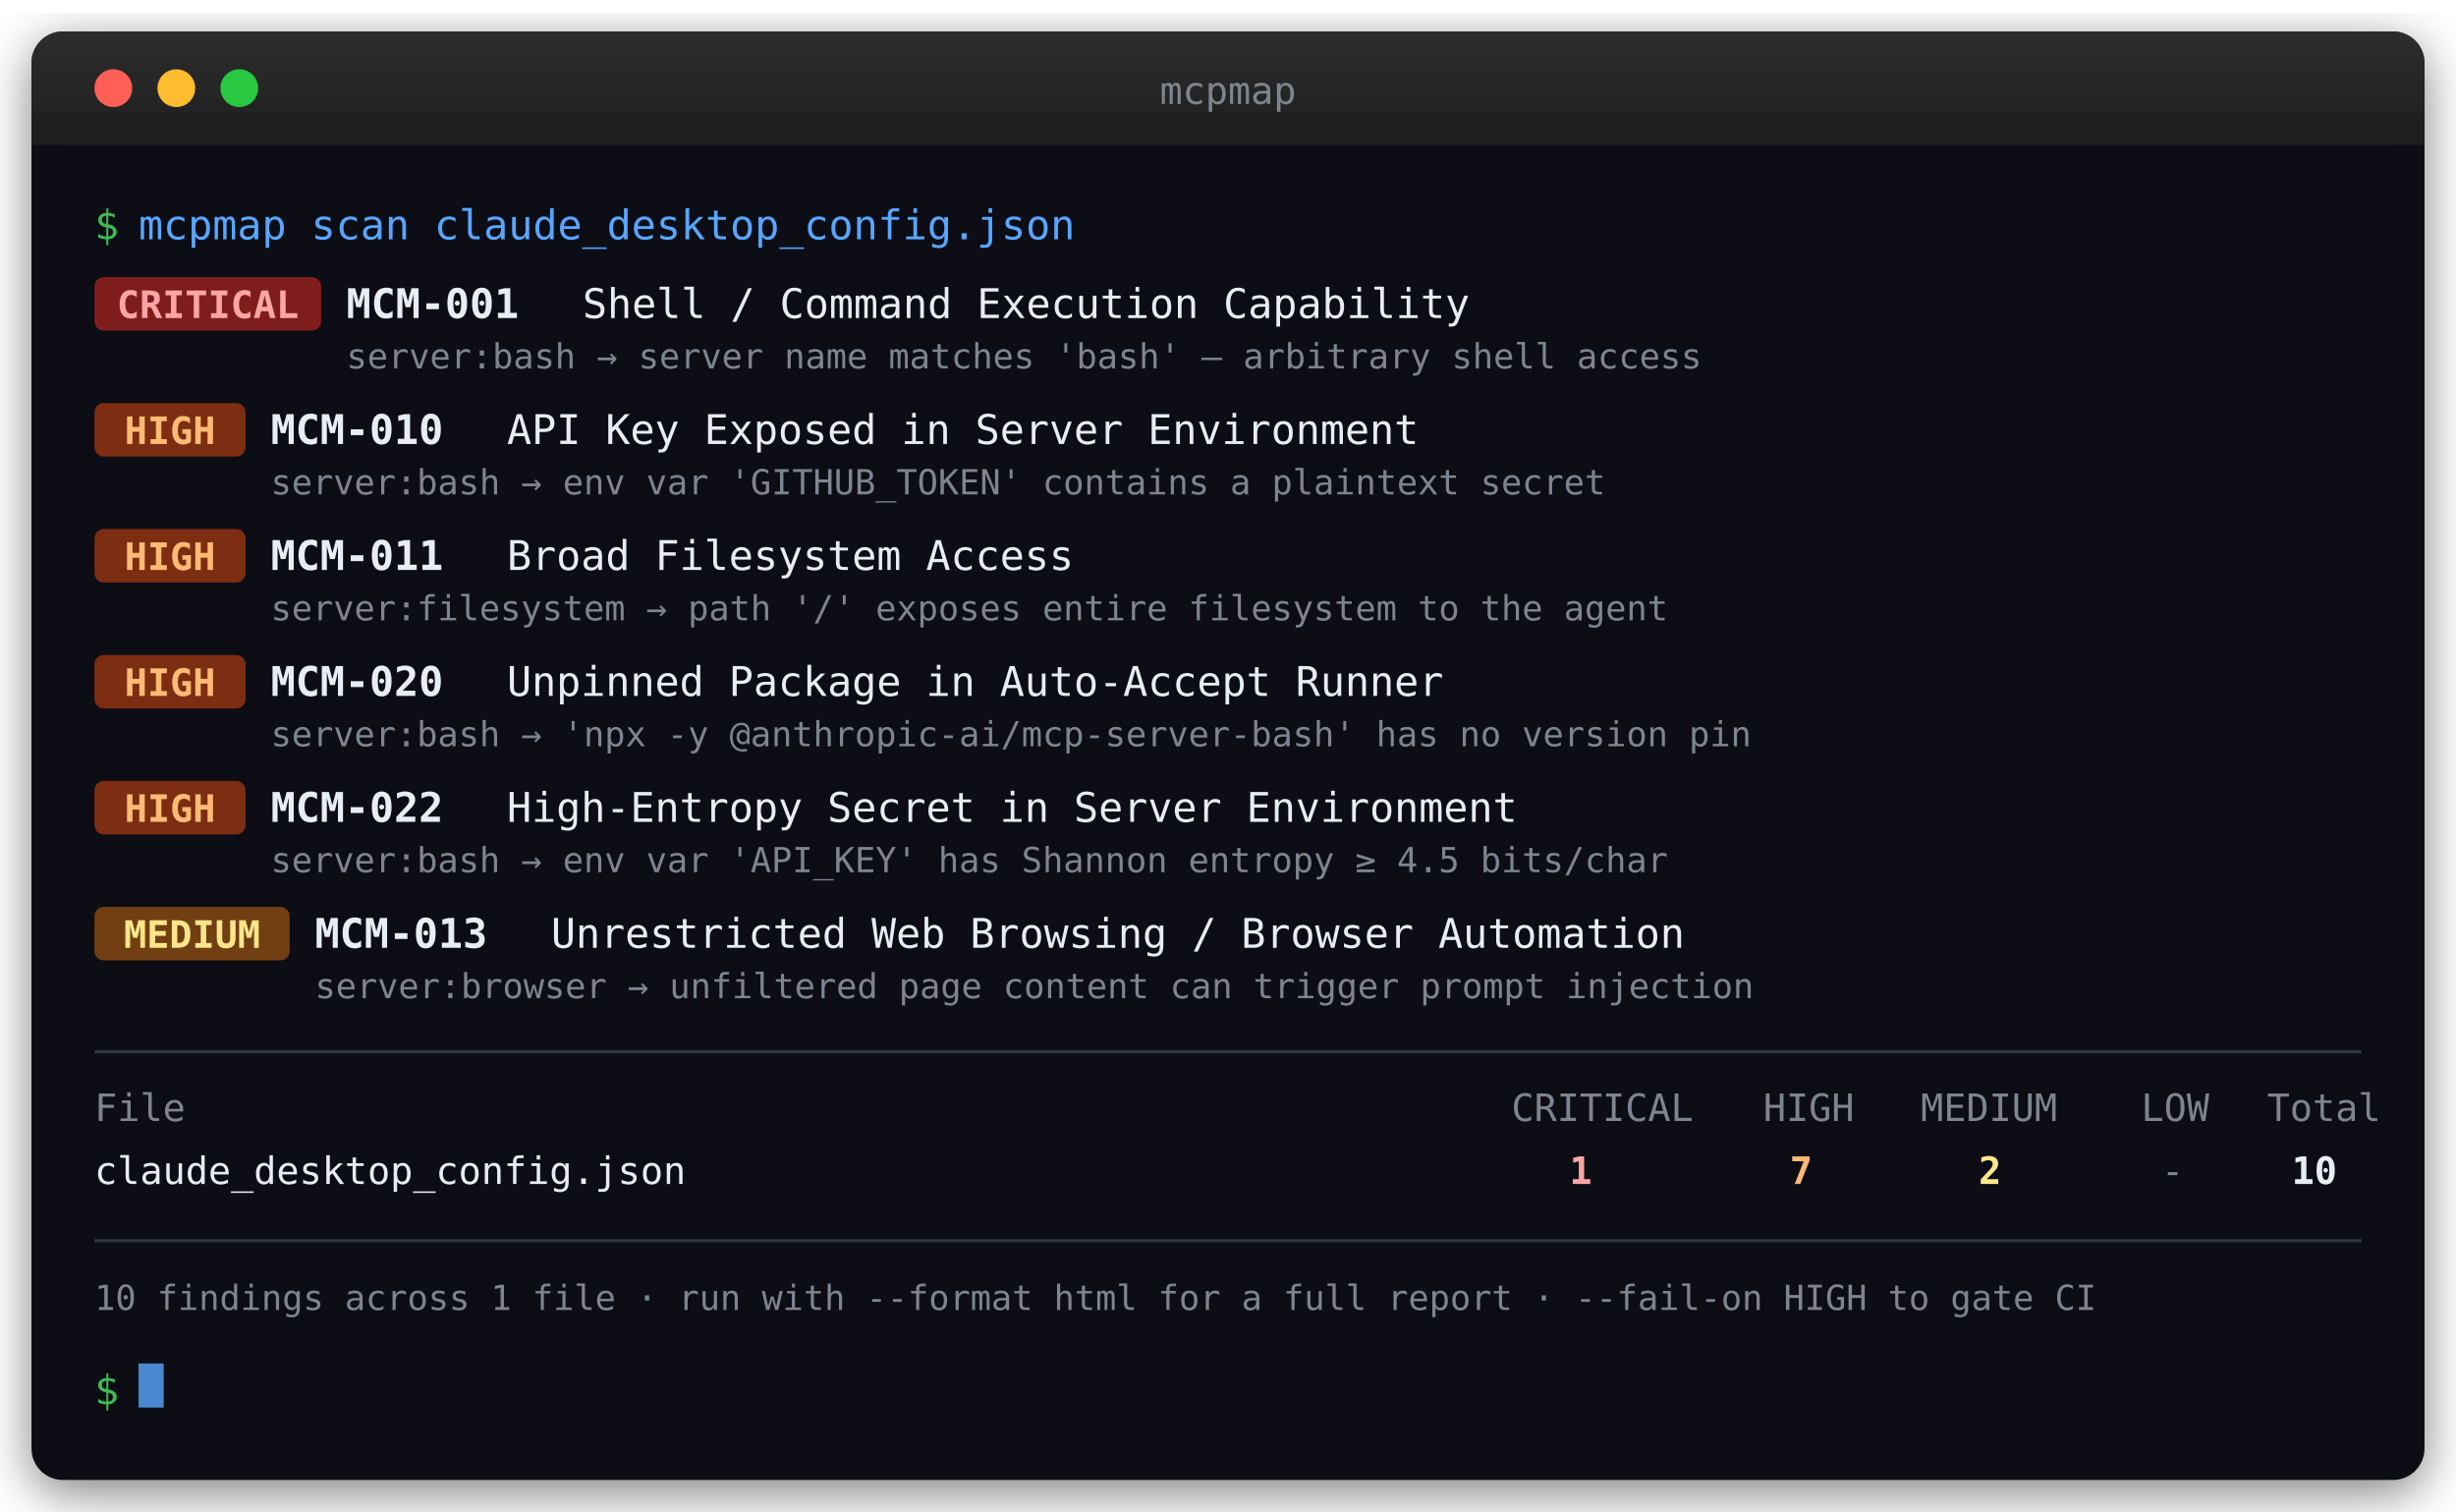
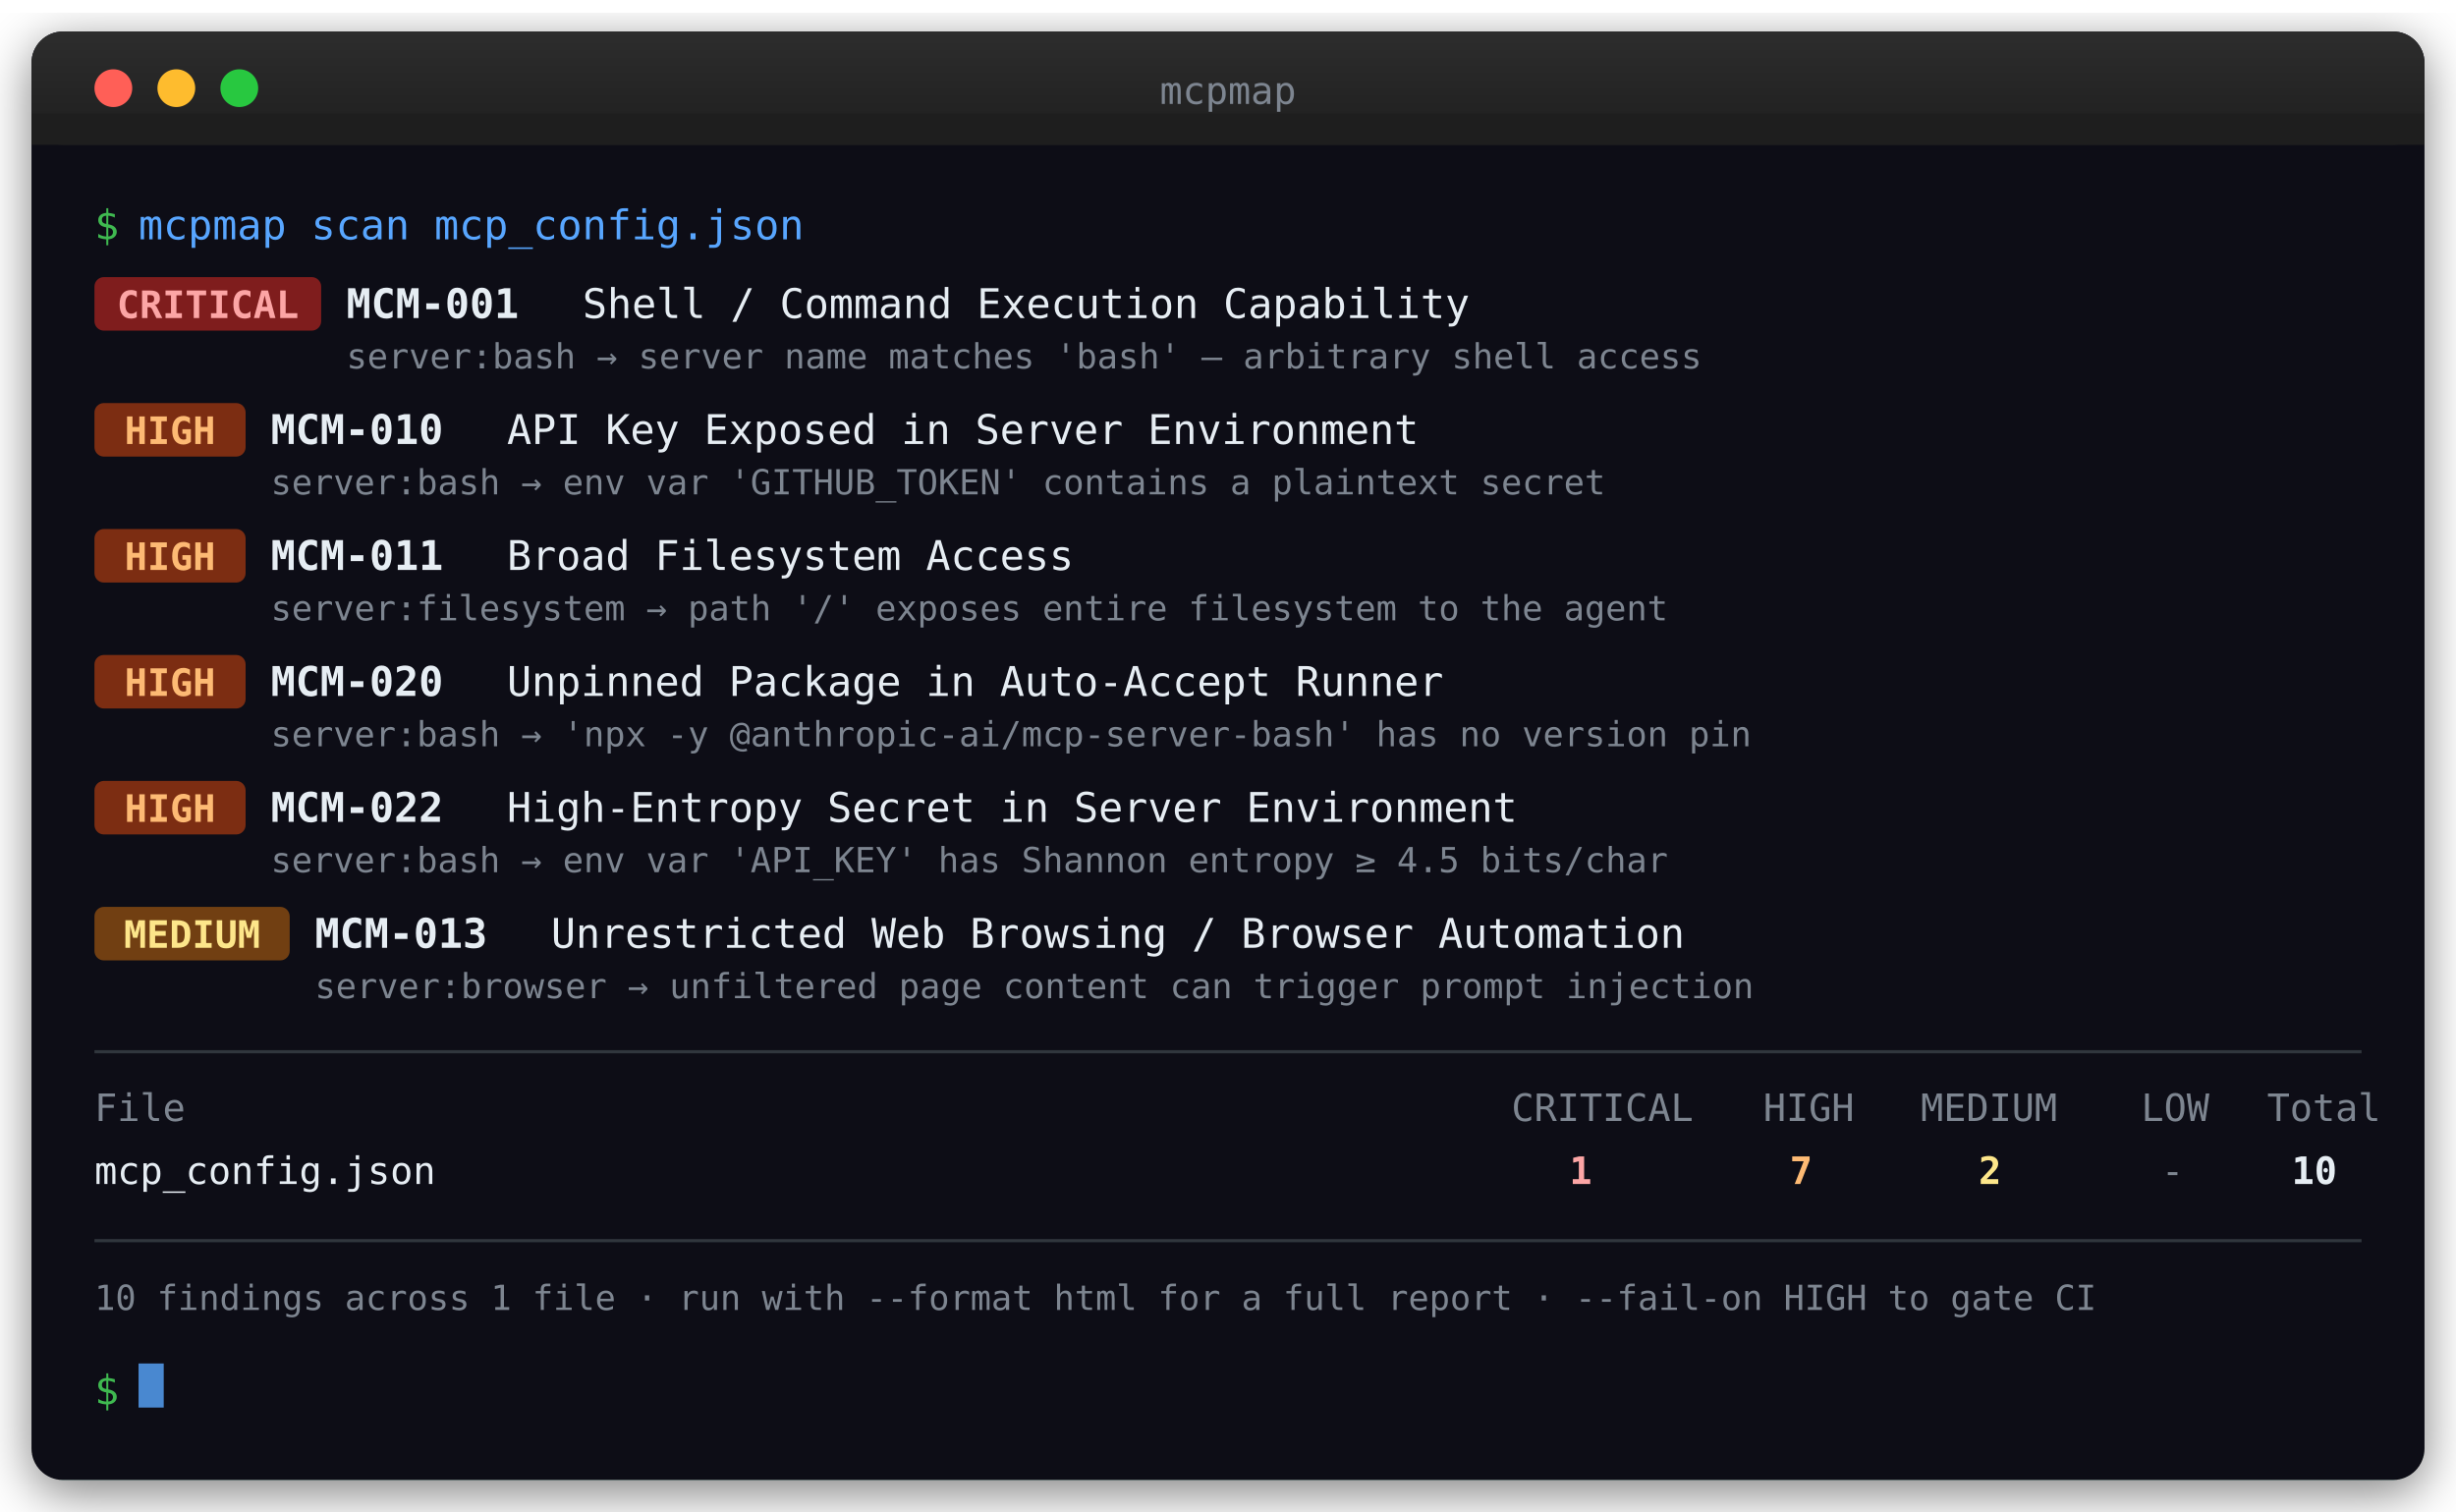
<svg xmlns="http://www.w3.org/2000/svg" viewBox="0 0 780 480" font-family="'JetBrains Mono', 'Fira Code', 'Cascadia Code', monospace" font-size="13">
  <defs>
    <linearGradient id="winbar" x1="0" y1="0" x2="0" y2="1">
      <stop offset="0%" stop-color="#2d2d2d" />
      <stop offset="100%" stop-color="#1e1e1e" />
    </linearGradient>
    <filter id="shadow">
      <feDropShadow dx="0" dy="4" stdDeviation="8" flood-color="#000" flood-opacity="0.5" />
    </filter>
  </defs>
  <rect x="10" y="10" width="760" height="460" rx="10" ry="10" fill="#0d1117" filter="url(#shadow)" />
  <rect x="10" y="10" width="760" height="36" rx="10" ry="10" fill="url(#winbar)" />
  <rect x="10" y="36" width="760" height="10" fill="#1e1e1e" />
  <circle cx="36" cy="28" r="6" fill="#ff5f57" />
  <circle cx="56" cy="28" r="6" fill="#febc2e" />
  <circle cx="76" cy="28" r="6" fill="#28c840" />
  <text x="390" y="33" text-anchor="middle" fill="#7d8590" font-size="12">mcpmap</text>
  <text x="30" y="76" fill="#3fb950">$</text>
-   <text x="44" y="76" fill="#58a6ff">mcpmap scan claude_desktop_config.json</text>
+   <text x="44" y="76" fill="#58a6ff">mcpmap scan mcp_config.json</text>
  <rect x="30" y="88" width="72" height="17" rx="3" fill="#7f1d1d" />
  <text x="66" y="101" text-anchor="middle" fill="#fca5a5" font-weight="bold" font-size="12">CRITICAL</text>
  <text x="110" y="101" fill="#e6edf3" font-weight="bold">MCM-001</text>
  <text x="185" y="101" fill="#e6edf3">Shell / Command Execution Capability</text>
  <text x="110" y="117" fill="#7d8590" font-size="11">server:bash  →  server name matches 'bash' — arbitrary shell access</text>
  <rect x="30" y="128" width="48" height="17" rx="3" fill="#7c2d12" />
  <text x="54" y="141" text-anchor="middle" fill="#fdba74" font-weight="bold" font-size="12">HIGH</text>
  <text x="86" y="141" fill="#e6edf3" font-weight="bold">MCM-010</text>
  <text x="161" y="141" fill="#e6edf3">API Key Exposed in Server Environment</text>
  <text x="86" y="157" fill="#7d8590" font-size="11">server:bash  →  env var 'GITHUB_TOKEN' contains a plaintext secret</text>
  <rect x="30" y="168" width="48" height="17" rx="3" fill="#7c2d12" />
  <text x="54" y="181" text-anchor="middle" fill="#fdba74" font-weight="bold" font-size="12">HIGH</text>
  <text x="86" y="181" fill="#e6edf3" font-weight="bold">MCM-011</text>
  <text x="161" y="181" fill="#e6edf3">Broad Filesystem Access</text>
  <text x="86" y="197" fill="#7d8590" font-size="11">server:filesystem  →  path '/' exposes entire filesystem to the agent</text>
  <rect x="30" y="208" width="48" height="17" rx="3" fill="#7c2d12" />
  <text x="54" y="221" text-anchor="middle" fill="#fdba74" font-weight="bold" font-size="12">HIGH</text>
  <text x="86" y="221" fill="#e6edf3" font-weight="bold">MCM-020</text>
  <text x="161" y="221" fill="#e6edf3">Unpinned Package in Auto-Accept Runner</text>
  <text x="86" y="237" fill="#7d8590" font-size="11">server:bash  →  'npx -y @anthropic-ai/mcp-server-bash' has no version pin</text>
  <rect x="30" y="248" width="48" height="17" rx="3" fill="#7c2d12" />
  <text x="54" y="261" text-anchor="middle" fill="#fdba74" font-weight="bold" font-size="12">HIGH</text>
  <text x="86" y="261" fill="#e6edf3" font-weight="bold">MCM-022</text>
  <text x="161" y="261" fill="#e6edf3">High-Entropy Secret in Server Environment</text>
  <text x="86" y="277" fill="#7d8590" font-size="11">server:bash  →  env var 'API_KEY' has Shannon entropy ≥ 4.5 bits/char</text>
  <rect x="30" y="288" width="62" height="17" rx="3" fill="#713f12" />
  <text x="61" y="301" text-anchor="middle" fill="#fde68a" font-weight="bold" font-size="12">MEDIUM</text>
  <text x="100" y="301" fill="#e6edf3" font-weight="bold">MCM-013</text>
  <text x="175" y="301" fill="#e6edf3">Unrestricted Web Browsing / Browser Automation</text>
  <text x="100" y="317" fill="#7d8590" font-size="11">server:browser  →  unfiltered page content can trigger prompt injection</text>
  <line x1="30" y1="334" x2="750" y2="334" stroke="#30363d" stroke-width="1" />
  <text x="30" y="356" fill="#7d8590" font-size="12">File</text>
  <text x="480" y="356" fill="#7d8590" font-size="12">CRITICAL</text>
  <text x="560" y="356" fill="#7d8590" font-size="12">HIGH</text>
  <text x="610" y="356" fill="#7d8590" font-size="12">MEDIUM</text>
  <text x="680" y="356" fill="#7d8590" font-size="12">LOW</text>
  <text x="720" y="356" fill="#7d8590" font-size="12">Total</text>
-   <text x="30" y="376" fill="#e6edf3" font-size="12">claude_desktop_config.json</text>
+   <text x="30" y="376" fill="#e6edf3" font-size="12">mcp_config.json</text>
  <text x="502" y="376" text-anchor="middle" fill="#fca5a5" font-weight="bold" font-size="12">1</text>
  <text x="572" y="376" text-anchor="middle" fill="#fdba74" font-weight="bold" font-size="12">7</text>
  <text x="632" y="376" text-anchor="middle" fill="#fde68a" font-weight="bold" font-size="12">2</text>
  <text x="690" y="376" text-anchor="middle" fill="#7d8590" font-size="12">-</text>
  <text x="735" y="376" text-anchor="middle" fill="#e6edf3" font-weight="bold" font-size="12">10</text>
  <line x1="30" y1="394" x2="750" y2="394" stroke="#30363d" stroke-width="1" />
  <text x="30" y="416" fill="#7d8590" font-size="11">10 findings across 1 file  ·  run with --format html for a full report  ·  --fail-on HIGH to gate CI</text>
  <text x="30" y="446" fill="#3fb950">$</text>
  <rect x="44" y="433" width="8" height="14" fill="#58a6ff" opacity="0.8" />
</svg>
